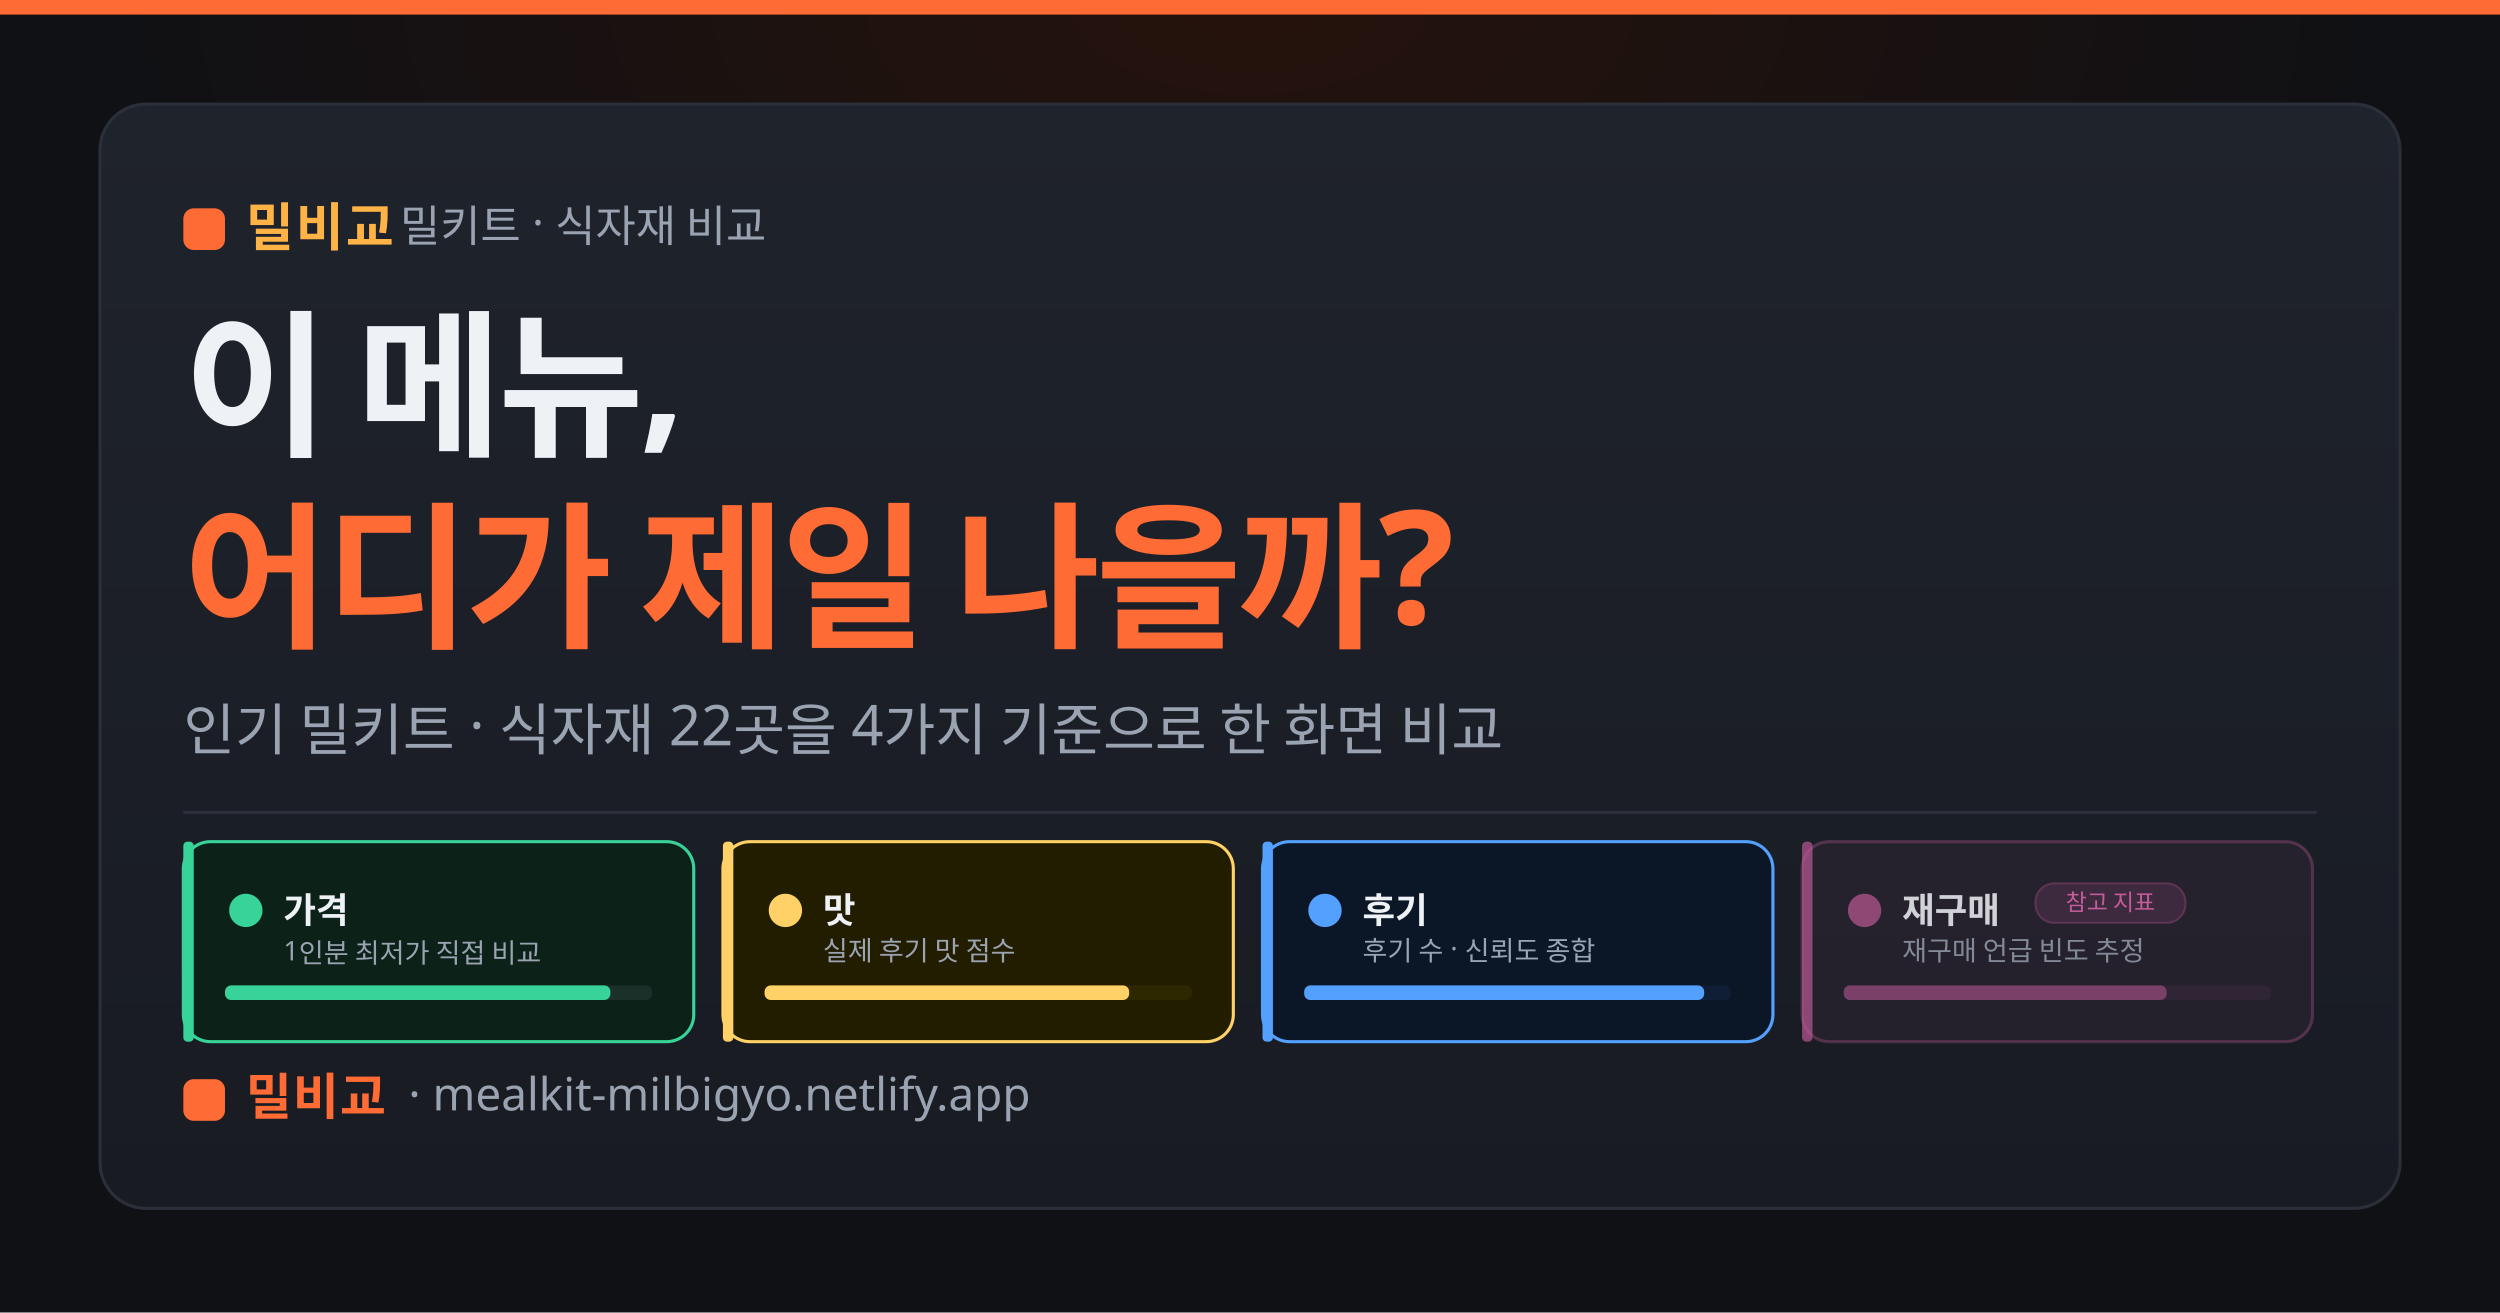
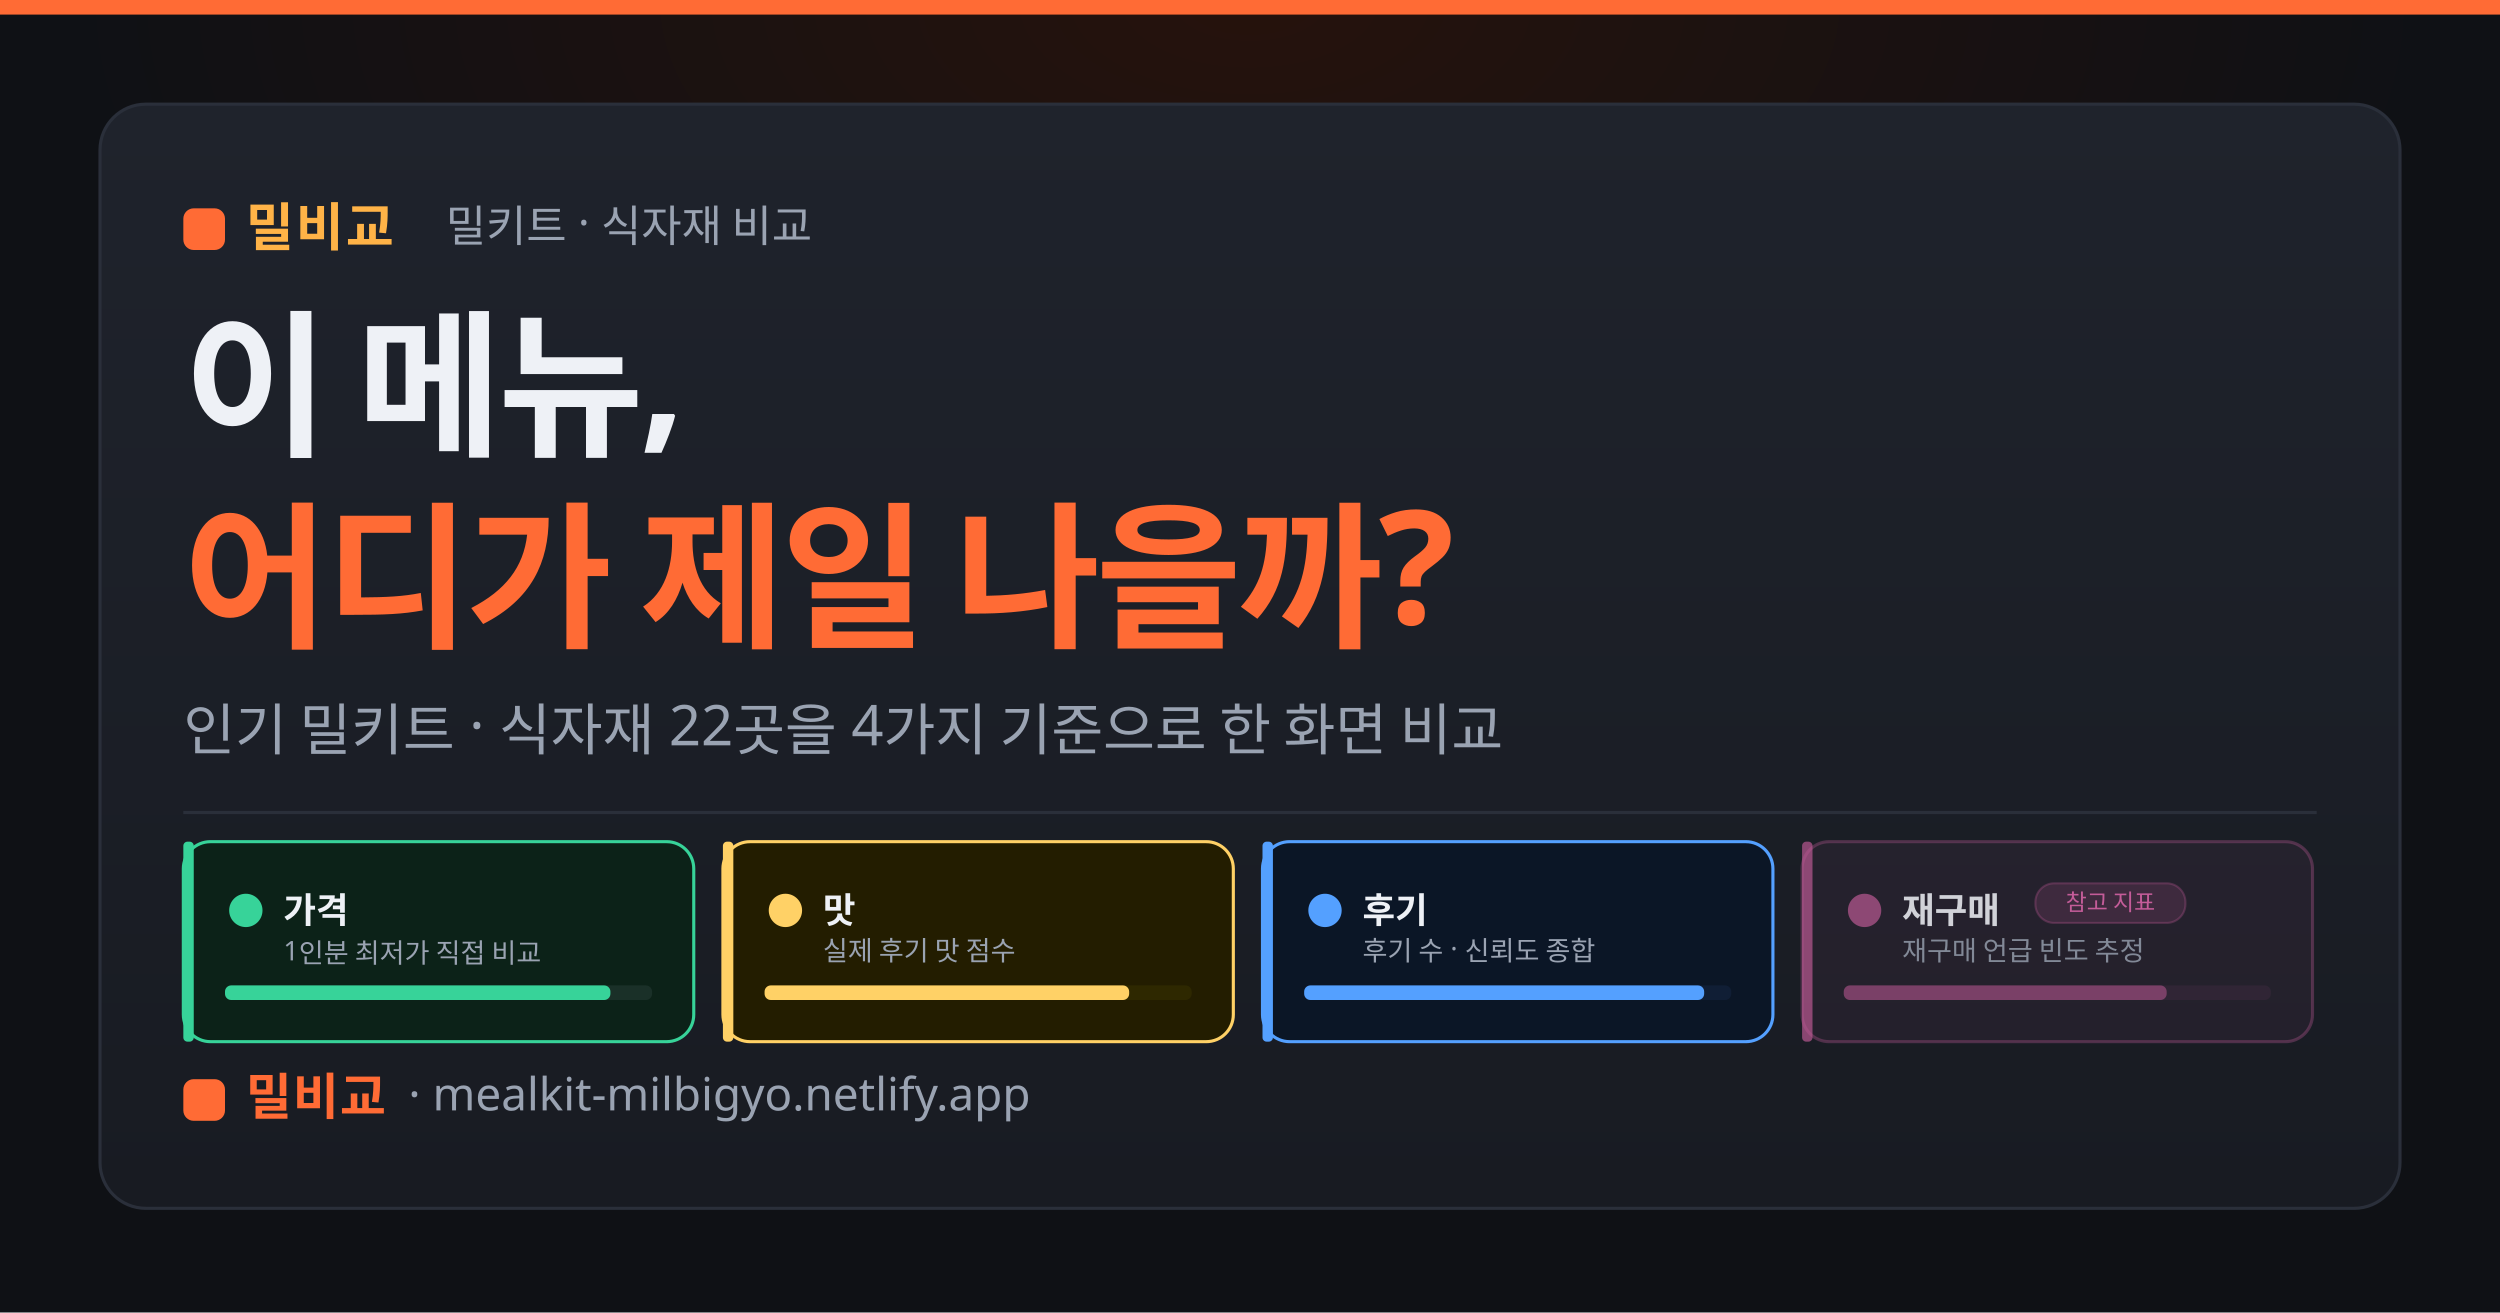
<svg xmlns="http://www.w3.org/2000/svg" viewBox="0 0 1200 630" width="1200" height="630">
  <defs>
    <radialGradient id="bgGrad" cx="50%" cy="0%" r="90%" fx="50%" fy="0%">
      <stop offset="0%" stop-color="#26120c" />
      <stop offset="52%" stop-color="#0f1115" />
      <stop offset="100%" stop-color="#0f1115" />
    </radialGradient>
    <linearGradient id="cardGrad" x1="0" y1="0" x2="0" y2="1">
      <stop offset="0%" stop-color="#1f232c" />
      <stop offset="100%" stop-color="#181b22" />
    </linearGradient>
  </defs>
  <rect width="1200" height="630" fill="url(#bgGrad)" />
  <rect x="0" y="0" width="1200" height="7" fill="#ff6b35" />
  <rect x="48" y="50" width="1104" height="530" rx="22" fill="url(#cardGrad)" stroke="#2a2f3a" stroke-width="1.5" />
  <rect x="88" y="100" width="20" height="20" rx="5" fill="#ff6b35" />
  <text x="118" y="118" font-family="'Malgun Gothic','Apple SD Gothic Neo',sans-serif" font-weight="700" font-size="25" fill="#ffb347" letter-spacing="1">밀비교</text>
-   <text x="192" y="116" font-family="'Malgun Gothic','Apple SD Gothic Neo',sans-serif" font-weight="400" font-size="21" fill="#9aa3b2">밀키트 · 식자재 비교</text>
+   <text x="214" y="116" font-family="'Malgun Gothic','Apple SD Gothic Neo',sans-serif" font-weight="400" font-size="21" fill="#9aa3b2">밀키트 · 식자재 비교</text>
  <text x="88" y="213" font-family="'Malgun Gothic','Apple SD Gothic Neo',sans-serif" font-weight="900" font-size="76" fill="#eef1f6" letter-spacing="-2">이 메뉴,</text>
  <text x="88" y="305" font-family="'Malgun Gothic','Apple SD Gothic Neo',sans-serif" font-weight="900" font-size="76" fill="#ff6b35" letter-spacing="-2">어디가 제일 나을까?</text>
  <text x="88" y="360" font-family="'Malgun Gothic','Apple SD Gothic Neo',sans-serif" font-weight="400" font-size="27" fill="#9aa3b2">인기 밀키트 · 식자재 22곳을 4가지 기준으로 한 화면 비교</text>
  <line x1="88" y1="390" x2="1112" y2="390" stroke="#2a2f3a" stroke-width="1.5" />
  <rect x="88" y="404" width="245" height="96" rx="13" fill="#0c2218" stroke="#37d399" stroke-width="1.5" />
  <rect x="88" y="404" width="5" height="96" rx="2" fill="#37d399" />
  <circle cx="118" cy="437" r="8" fill="#37d399" />
  <text x="136" y="443" font-family="'Malgun Gothic','Apple SD Gothic Neo',sans-serif" font-weight="700" font-size="17" fill="#eef1f6">가격</text>
  <text x="136" y="461" font-family="'Malgun Gothic','Apple SD Gothic Neo',sans-serif" font-weight="400" font-size="13" fill="#9aa3b2">1인분 최저가 직접 비교</text>
  <rect x="108" y="473" width="205" height="7" rx="3" fill="#1a3028" />
  <rect x="108" y="473" width="185" height="7" rx="3" fill="#37d399" />
  <rect x="347" y="404" width="245" height="96" rx="13" fill="#231d00" stroke="#ffd166" stroke-width="1.5" />
  <rect x="347" y="404" width="5" height="96" rx="2" fill="#ffd166" />
  <circle cx="377" cy="437" r="8" fill="#ffd166" />
  <text x="395" y="443" font-family="'Malgun Gothic','Apple SD Gothic Neo',sans-serif" font-weight="700" font-size="17" fill="#eef1f6">맛</text>
  <text x="395" y="461" font-family="'Malgun Gothic','Apple SD Gothic Neo',sans-serif" font-weight="400" font-size="13" fill="#9aa3b2">실제 후기 맛 점수</text>
  <rect x="367" y="473" width="205" height="7" rx="3" fill="#2e2800" />
  <rect x="367" y="473" width="175" height="7" rx="3" fill="#ffd166" />
  <rect x="606" y="404" width="245" height="96" rx="13" fill="#0b1626" stroke="#54a0ff" stroke-width="1.5" />
  <rect x="606" y="404" width="5" height="96" rx="2" fill="#54a0ff" />
  <circle cx="636" cy="437" r="8" fill="#54a0ff" />
  <text x="654" y="443" font-family="'Malgun Gothic','Apple SD Gothic Neo',sans-serif" font-weight="700" font-size="17" fill="#eef1f6">후기</text>
  <text x="654" y="461" font-family="'Malgun Gothic','Apple SD Gothic Neo',sans-serif" font-weight="400" font-size="13" fill="#9aa3b2">후기 수 · 신뢰도 종합</text>
  <rect x="626" y="473" width="205" height="7" rx="3" fill="#101e35" />
  <rect x="626" y="473" width="192" height="7" rx="3" fill="#54a0ff" />
  <rect x="865" y="404" width="245" height="96" rx="13" fill="rgba(196,92,153,0.07)" stroke="rgba(196,92,153,0.32)" stroke-width="1.5" />
  <rect x="865" y="404" width="5" height="96" rx="2" fill="#c45c99" opacity="0.65" />
  <circle cx="895" cy="437" r="8" fill="#c45c99" opacity="0.65" />
  <text x="913" y="443" font-family="'Malgun Gothic','Apple SD Gothic Neo',sans-serif" font-weight="700" font-size="17" fill="#eef1f6" opacity="0.85">재구매</text>
  <rect x="977" y="424" width="72" height="19" rx="9" fill="rgba(196,92,153,0.16)" stroke="rgba(196,92,153,0.28)" stroke-width="1" />
  <text x="1013" y="437" font-family="'Malgun Gothic','Apple SD Gothic Neo',sans-serif" font-weight="400" font-size="11" fill="#c45c99" text-anchor="middle">참고 지표</text>
  <text x="913" y="461" font-family="'Malgun Gothic','Apple SD Gothic Neo',sans-serif" font-weight="400" font-size="13" fill="#9aa3b2" opacity="0.8">재구매 언급 빈도 추정</text>
  <rect x="885" y="473" width="205" height="7" rx="3" fill="rgba(196,92,153,0.08)" />
  <rect x="885" y="473" width="155" height="7" rx="3" fill="#c45c99" opacity="0.5" />
  <rect x="88" y="518" width="20" height="20" rx="5" fill="#ff6b35" />
  <text x="118" y="535" font-family="'Malgun Gothic','Apple SD Gothic Neo',sans-serif" font-weight="700" font-size="24" fill="#ff6b35" letter-spacing="0.5">밀비교</text>
  <text x="196" y="533" font-family="'Malgun Gothic','Apple SD Gothic Neo',sans-serif" font-weight="400" font-size="22" fill="#9aa3b2">· mealkit-milbigyo.netlify.app</text>
</svg>
